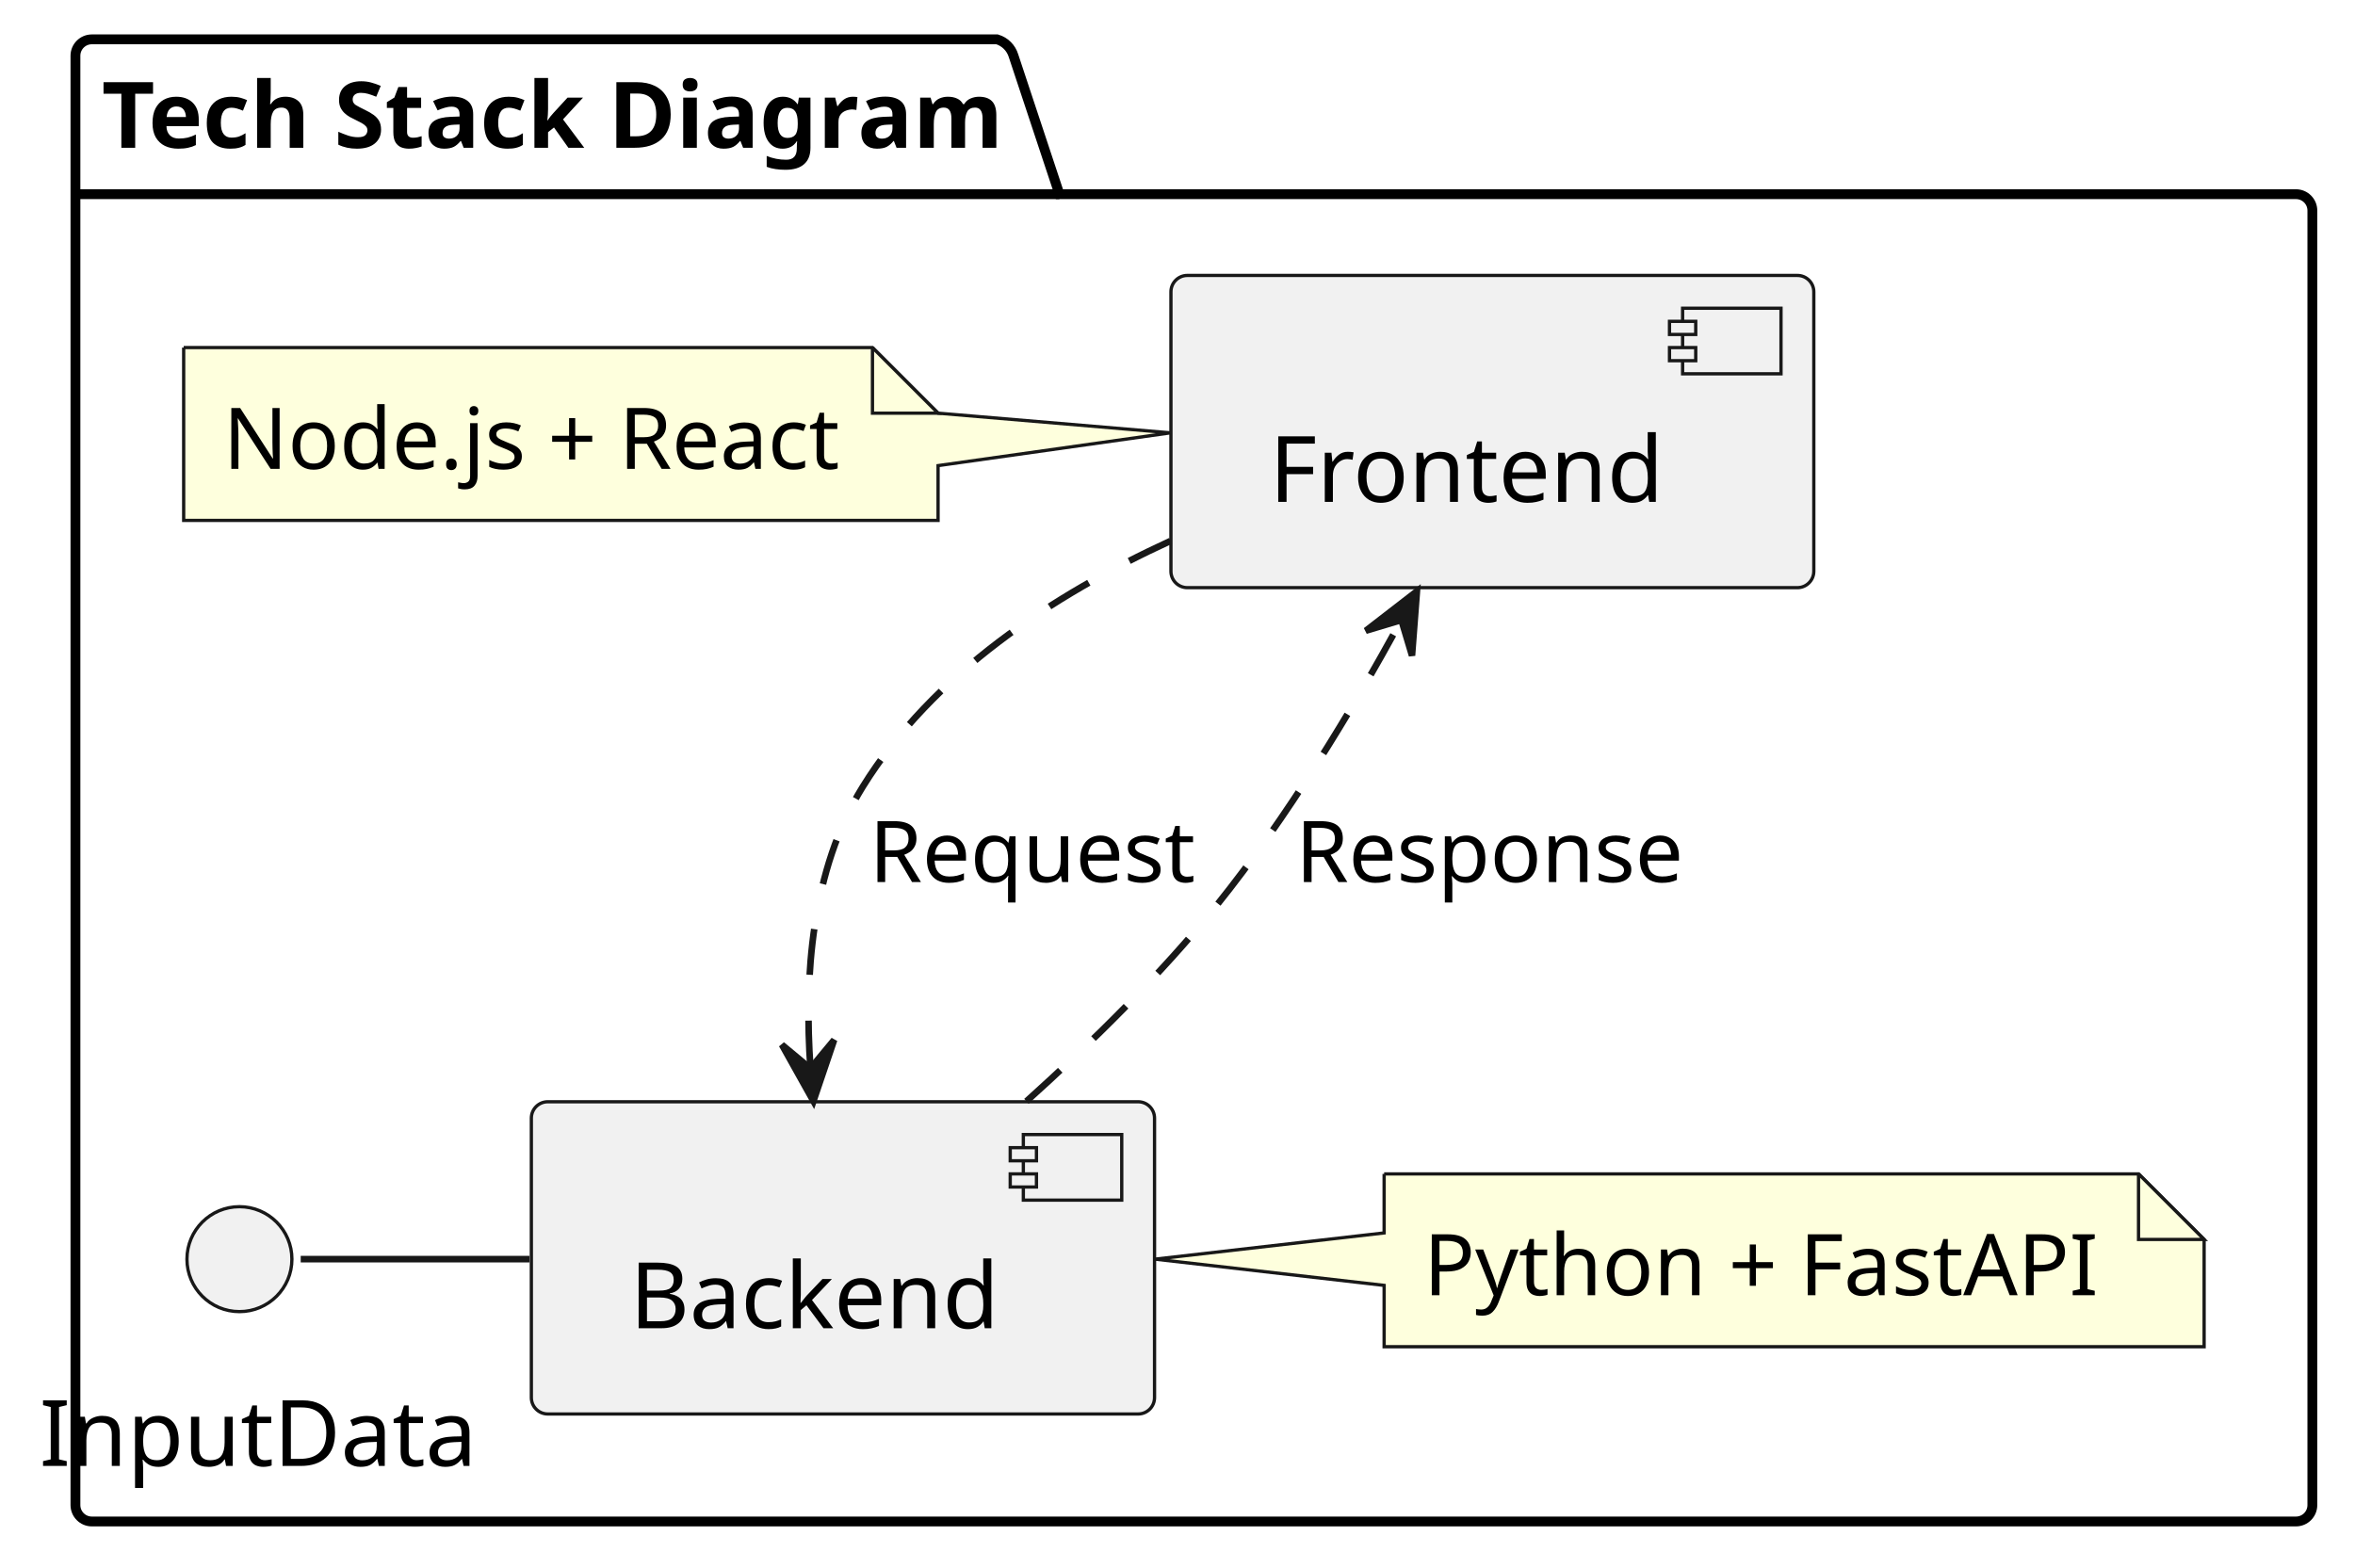
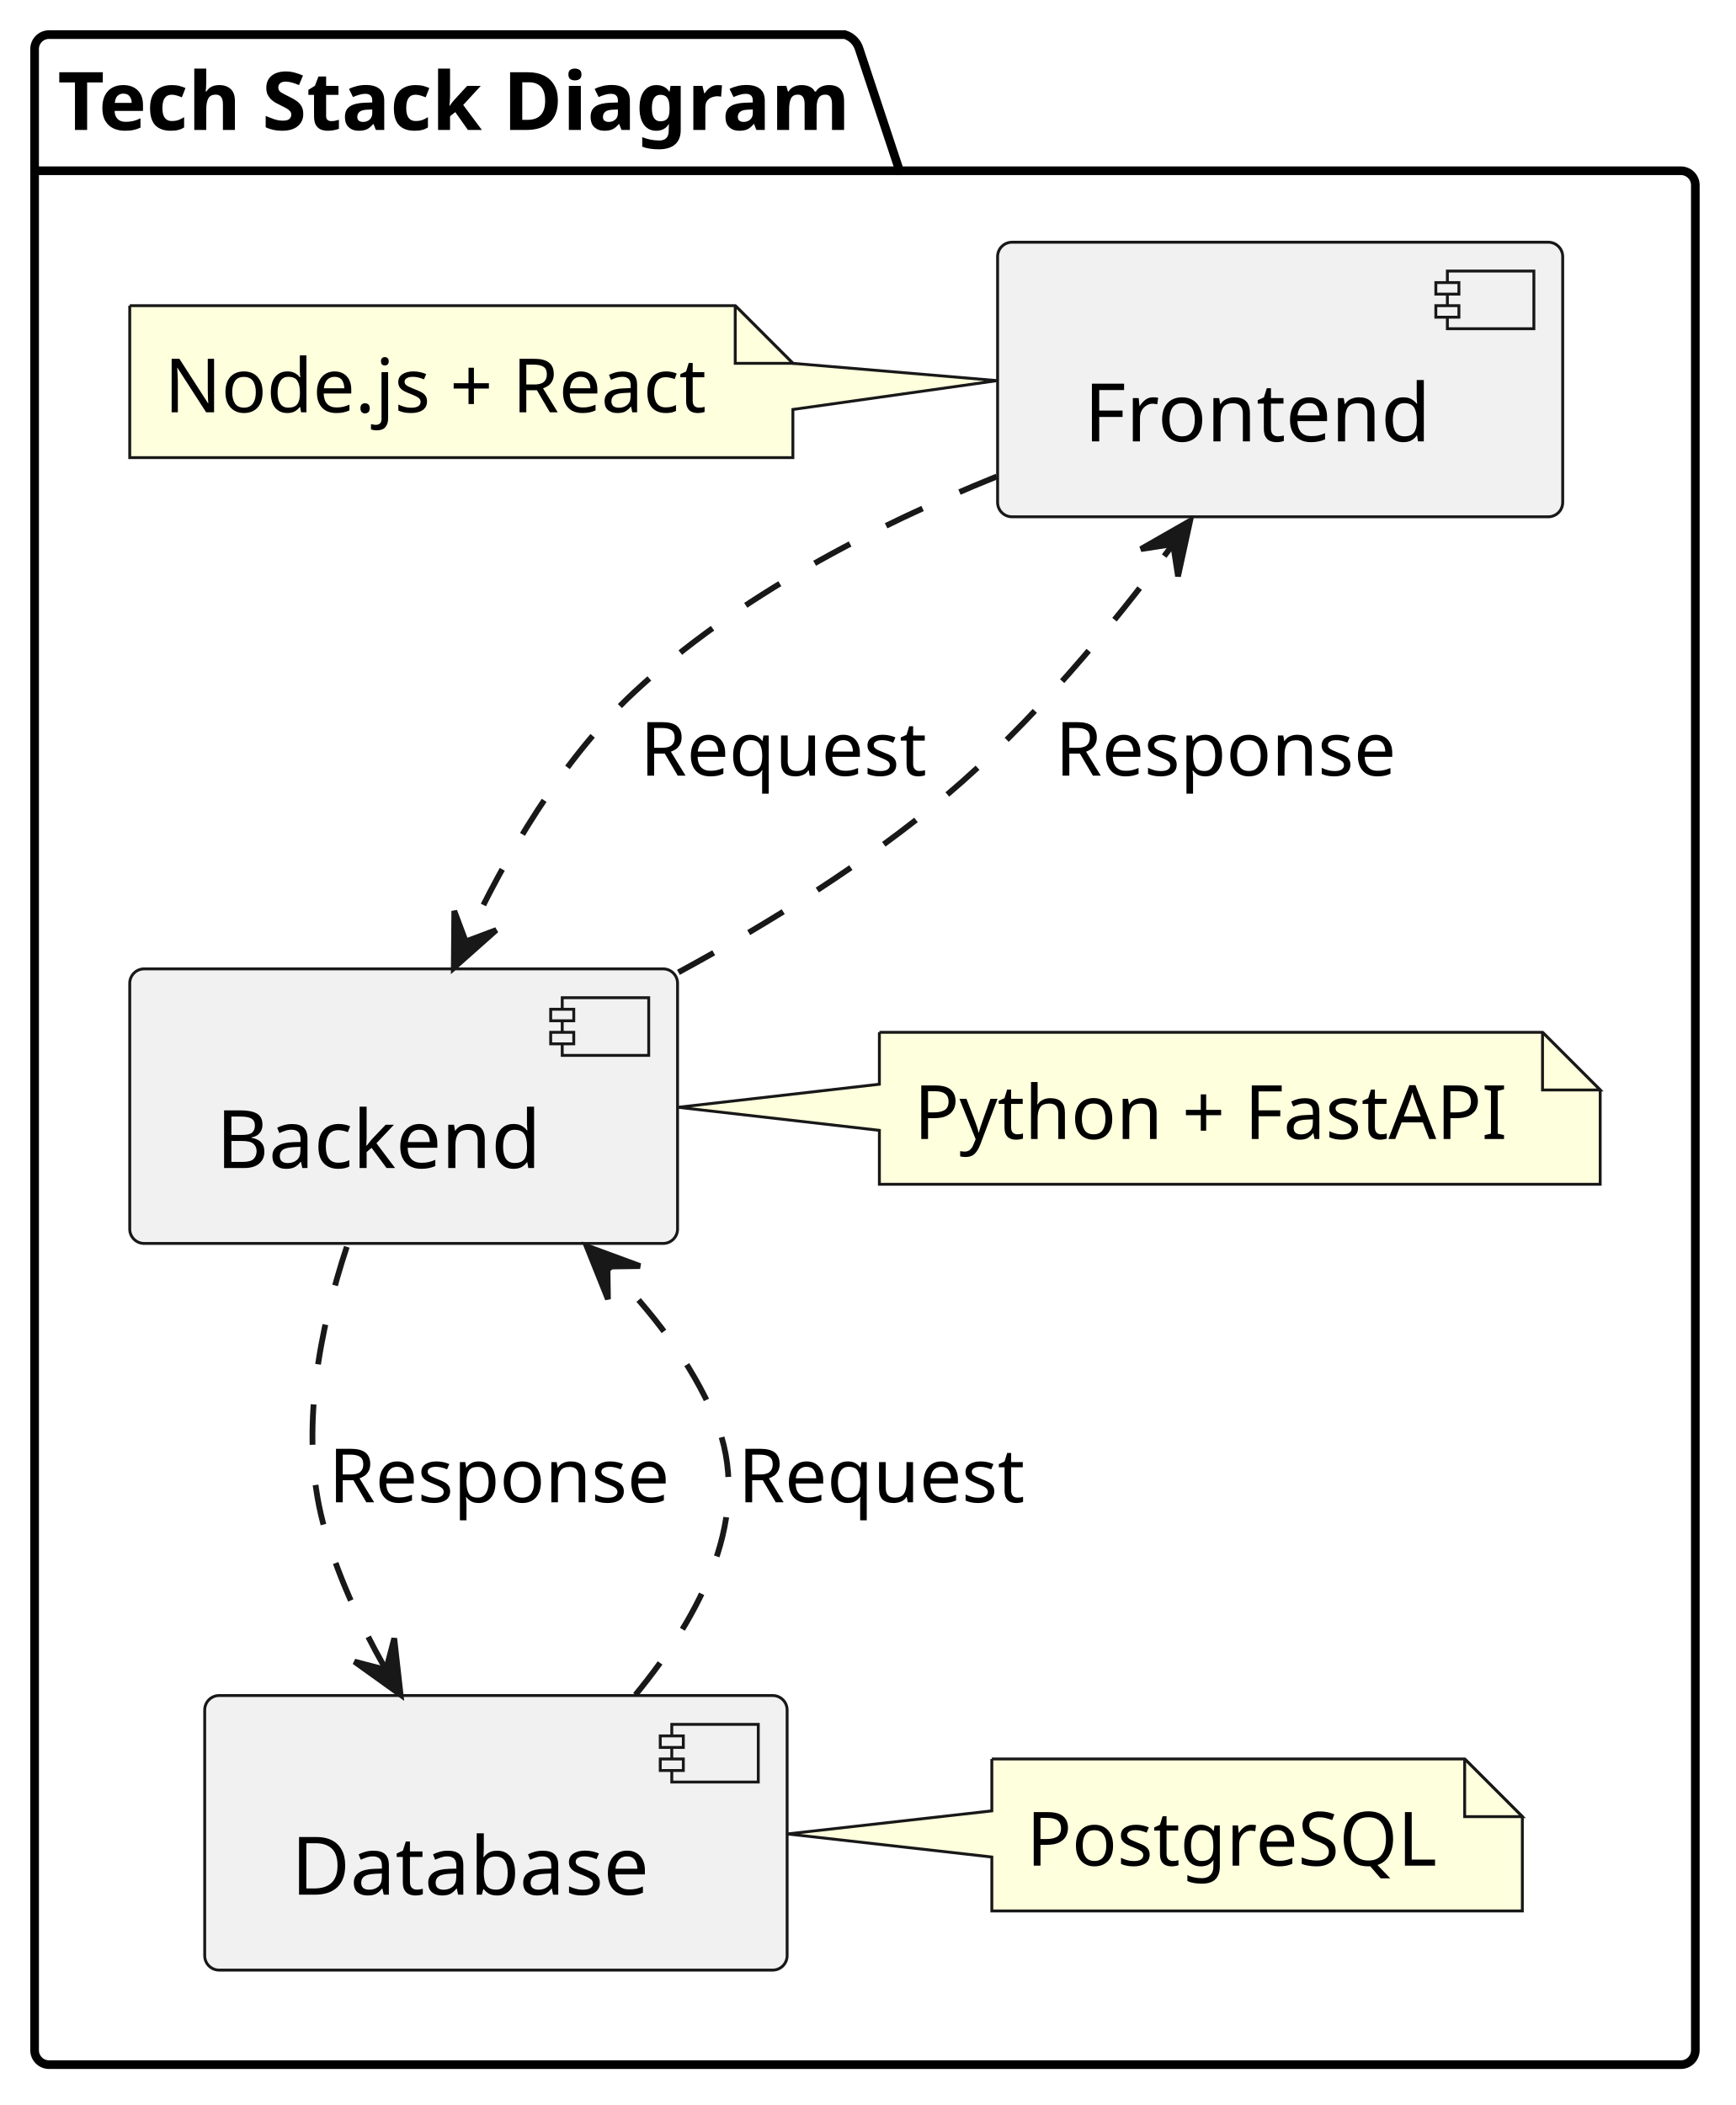
- <svg xmlns="http://www.w3.org/2000/svg" contentStyleType="text/css" height="239px" preserveAspectRatio="none" style="width:359px;height:239px;background:#FFFFFF;" version="1.1" viewBox="0 0 359 239" width="359px" zoomAndPan="magnify">
+ <svg xmlns="http://www.w3.org/2000/svg" contentStyleType="text/css" height="365px" preserveAspectRatio="none" style="width:301px;height:365px;background:#FFFFFF;" version="1.1" viewBox="0 0 301 365" width="301px" zoomAndPan="magnify">
  <defs />
  <g>
    <g id="cluster_Tech Stack Diagram">
-       <path d="M14,6 L152,6 A3.75,3.75 0 0 1 154.5,8.5 L161.5,29.609 L350,29.609 A2.5,2.5 0 0 1 352.5,32.109 L352.5,229.5 A2.5,2.5 0 0 1 350,232 L14,232 A2.5,2.5 0 0 1 11.5,229.5 L11.5,8.5 A2.5,2.5 0 0 1 14,6 " fill="none" style="stroke:#000000;stroke-width:1.5;" />
-       <line style="stroke:#000000;stroke-width:1.5;" x1="11.5" x2="161.5" y1="29.609" y2="29.609" />
-       <text fill="#000000" font-family="sans-serif" font-size="14" font-weight="bold" lengthAdjust="spacing" textLength="137" x="15.5" y="22.533">Tech Stack Diagram</text>
+       <path d="M8.5,6 L146.5,6 A3.75,3.75 0 0 1 149,8.5 L156,29.609 L291.5,29.609 A2.5,2.5 0 0 1 294,32.109 L294,355.5 A2.5,2.5 0 0 1 291.5,358 L8.5,358 A2.5,2.5 0 0 1 6,355.5 L6,8.5 A2.5,2.5 0 0 1 8.5,6 " fill="none" style="stroke:#000000;stroke-width:1.5;" />
+       <line style="stroke:#000000;stroke-width:1.5;" x1="6" x2="156" y1="29.609" y2="29.609" />
+       <text fill="#000000" font-family="sans-serif" font-size="14" font-weight="bold" lengthAdjust="spacing" textLength="137" x="10" y="22.533">Tech Stack Diagram</text>
    </g>
    <g id="elem_F">
-       <rect fill="#F1F1F1" height="47.609" rx="2.5" ry="2.5" style="stroke:#181818;stroke-width:0.5;" width="98" x="178.5" y="42" />
-       <rect fill="#F1F1F1" height="10" style="stroke:#181818;stroke-width:0.5;" width="15" x="256.5" y="47" />
-       <rect fill="#F1F1F1" height="2" style="stroke:#181818;stroke-width:0.5;" width="4" x="254.5" y="49" />
-       <rect fill="#F1F1F1" height="2" style="stroke:#181818;stroke-width:0.5;" width="4" x="254.5" y="53" />
-       <text fill="#000000" font-family="sans-serif" font-size="14" lengthAdjust="spacing" textLength="58" x="193.5" y="76.533">Frontend</text>
+       <rect fill="#F1F1F1" height="47.609" rx="2.5" ry="2.5" style="stroke:#181818;stroke-width:0.5;" width="98" x="173" y="42" />
+       <rect fill="#F1F1F1" height="10" style="stroke:#181818;stroke-width:0.5;" width="15" x="251" y="47" />
+       <rect fill="#F1F1F1" height="2" style="stroke:#181818;stroke-width:0.5;" width="4" x="249" y="49" />
+       <rect fill="#F1F1F1" height="2" style="stroke:#181818;stroke-width:0.5;" width="4" x="249" y="53" />
+       <text fill="#000000" font-family="sans-serif" font-size="14" lengthAdjust="spacing" textLength="58" x="188" y="76.533">Frontend</text>
    </g>
    <g id="elem_B">
-       <rect fill="#F1F1F1" height="47.609" rx="2.5" ry="2.5" style="stroke:#181818;stroke-width:0.5;" width="95" x="81" y="168" />
-       <rect fill="#F1F1F1" height="10" style="stroke:#181818;stroke-width:0.5;" width="15" x="156" y="173" />
-       <rect fill="#F1F1F1" height="2" style="stroke:#181818;stroke-width:0.5;" width="4" x="154" y="175" />
-       <rect fill="#F1F1F1" height="2" style="stroke:#181818;stroke-width:0.5;" width="4" x="154" y="179" />
-       <text fill="#000000" font-family="sans-serif" font-size="14" lengthAdjust="spacing" textLength="55" x="96" y="202.533">Backend</text>
+       <rect fill="#F1F1F1" height="47.609" rx="2.5" ry="2.5" style="stroke:#181818;stroke-width:0.5;" width="95" x="22.5" y="168" />
+       <rect fill="#F1F1F1" height="10" style="stroke:#181818;stroke-width:0.5;" width="15" x="97.5" y="173" />
+       <rect fill="#F1F1F1" height="2" style="stroke:#181818;stroke-width:0.5;" width="4" x="95.5" y="175" />
+       <rect fill="#F1F1F1" height="2" style="stroke:#181818;stroke-width:0.5;" width="4" x="95.5" y="179" />
+       <text fill="#000000" font-family="sans-serif" font-size="14" lengthAdjust="spacing" textLength="55" x="37.5" y="202.533">Backend</text>
    </g>
-     <g id="elem_GMN6">
-       <path d="M28,53 L28,79.352 A0,0 0 0 0 28,79.352 L143,79.352 A0,0 0 0 0 143,79.352 L143,71 L178.43,66 L143,63 L143,63 L133,53 L28,53 A0,0 0 0 0 28,53 " fill="#FEFFDD" style="stroke:#181818;stroke-width:0.5;" />
-       <path d="M133,53 L133,63 L143,63 L133,53 " fill="#FEFFDD" style="stroke:#181818;stroke-width:0.5;" />
-       <text fill="#000000" font-family="sans-serif" font-size="13" lengthAdjust="spacing" textLength="94" x="34" y="71.495">Node.js + React</text>
+     <g id="elem_DB">
+       <rect fill="#F1F1F1" height="47.609" rx="2.5" ry="2.5" style="stroke:#181818;stroke-width:0.5;" width="101" x="35.5" y="294" />
+       <rect fill="#F1F1F1" height="10" style="stroke:#181818;stroke-width:0.5;" width="15" x="116.5" y="299" />
+       <rect fill="#F1F1F1" height="2" style="stroke:#181818;stroke-width:0.5;" width="4" x="114.5" y="301" />
+       <rect fill="#F1F1F1" height="2" style="stroke:#181818;stroke-width:0.5;" width="4" x="114.5" y="305" />
+       <text fill="#000000" font-family="sans-serif" font-size="14" lengthAdjust="spacing" textLength="61" x="50.5" y="328.533">Database</text>
    </g>
-     <g id="elem_GMN9">
-       <path d="M211,179 L211,188 L176.08,192 L211,196 L211,205.352 A0,0 0 0 0 211,205.352 L336,205.352 A0,0 0 0 0 336,205.352 L336,189 L326,179 L211,179 A0,0 0 0 0 211,179 " fill="#FEFFDD" style="stroke:#181818;stroke-width:0.5;" />
-       <path d="M326,179 L326,189 L336,189 L326,179 " fill="#FEFFDD" style="stroke:#181818;stroke-width:0.5;" />
-       <text fill="#000000" font-family="sans-serif" font-size="13" lengthAdjust="spacing" textLength="104" x="217" y="197.495">Python + FastAPI</text>
+     <g id="elem_GMN7">
+       <path d="M22.5,53 L22.5,79.352 A0,0 0 0 0 22.5,79.352 L137.5,79.352 A0,0 0 0 0 137.5,79.352 L137.5,71 L172.93,66 L137.5,63 L137.5,63 L127.5,53 L22.5,53 A0,0 0 0 0 22.5,53 " fill="#FEFFDD" style="stroke:#181818;stroke-width:0.5;" />
+       <path d="M127.5,53 L127.5,63 L137.5,63 L127.5,53 " fill="#FEFFDD" style="stroke:#181818;stroke-width:0.5;" />
+       <text fill="#000000" font-family="sans-serif" font-size="13" lengthAdjust="spacing" textLength="94" x="28.5" y="71.495">Node.js + React</text>
    </g>
-     <g id="elem_InputData">
-       <ellipse cx="36.5" cy="192" fill="#F1F1F1" rx="8" ry="8" style="stroke:#181818;stroke-width:0.5;" />
-       <text fill="#000000" font-family="sans-serif" font-size="14" lengthAdjust="spacing" textLength="61" x="6" y="223.533">InputData</text>
+     <g id="elem_GMN10">
+       <path d="M152.5,179 L152.5,188 L117.58,192 L152.5,196 L152.5,205.352 A0,0 0 0 0 152.5,205.352 L277.5,205.352 A0,0 0 0 0 277.5,205.352 L277.5,189 L267.5,179 L152.5,179 A0,0 0 0 0 152.5,179 " fill="#FEFFDD" style="stroke:#181818;stroke-width:0.5;" />
+       <path d="M267.5,179 L267.5,189 L277.5,189 L267.5,179 " fill="#FEFFDD" style="stroke:#181818;stroke-width:0.5;" />
+       <text fill="#000000" font-family="sans-serif" font-size="13" lengthAdjust="spacing" textLength="104" x="158.5" y="197.495">Python + FastAPI</text>
+     </g>
+     <g id="elem_GMN13">
+       <path d="M172,305 L172,314 L136.53,318 L172,322 L172,331.352 A0,0 0 0 0 172,331.352 L264,331.352 A0,0 0 0 0 264,331.352 L264,315 L254,305 L172,305 A0,0 0 0 0 172,305 " fill="#FEFFDD" style="stroke:#181818;stroke-width:0.5;" />
+       <path d="M254,305 L254,315 L264,315 L254,305 " fill="#FEFFDD" style="stroke:#181818;stroke-width:0.5;" />
+       <text fill="#000000" font-family="sans-serif" font-size="13" lengthAdjust="spacing" textLength="71" x="178" y="323.495">PostgreSQL</text>
    </g>
    <g id="link_F_B">
-       <path d="M178.44,82.48 C160.58,90.69 142.17,102.76 131.5,120 C123.69,132.61 122.56,149.04 123.55,162.92 " fill="none" id="F-to-B" style="stroke:#181818;stroke-width:1.0;stroke-dasharray:7.0,7.0;" />
-       <polygon fill="#181818" points="124,167.9,127.159,158.571,123.542,162.921,119.193,159.304,124,167.9" style="stroke:#181818;stroke-width:1.0;" />
-       <text fill="#000000" font-family="sans-serif" font-size="13" lengthAdjust="spacing" textLength="48" x="132.5" y="134.495">Request</text>
+       <path d="M172.85,82.63 C151.69,91.17 127.79,103.43 110,120 C97.26,131.87 87.52,148.74 80.85,163.05 " fill="none" id="F-to-B" style="stroke:#181818;stroke-width:1.0;stroke-dasharray:7.0,7.0;" />
+       <polygon fill="#181818" points="78.7,167.8,86.066,161.262,80.769,163.248,78.783,157.952,78.7,167.8" style="stroke:#181818;stroke-width:1.0;" />
+       <text fill="#000000" font-family="sans-serif" font-size="13" lengthAdjust="spacing" textLength="48" x="111" y="134.495">Request</text>
    </g>
    <g id="link_B_F">
-       <path d="M156.47,167.93 C166.26,159.12 176.94,148.63 185.5,138 C196.23,124.67 206.1,108.32 213.57,94.66 " fill="none" id="B-to-F" style="stroke:#181818;stroke-width:1.0;stroke-dasharray:7.0,7.0;" />
-       <polygon fill="#181818" points="216,90.15,208.209,96.175,213.628,94.551,215.251,99.97,216,90.15" style="stroke:#181818;stroke-width:1.0;" />
-       <text fill="#000000" font-family="sans-serif" font-size="13" lengthAdjust="spacing" textLength="58" x="197.5" y="134.495">Response</text>
+       <path d="M117.65,168.6 C133.23,160.15 150.1,149.7 164,138 C178.9,125.46 192.8,108.69 203.26,94.6 " fill="none" id="B-to-F" style="stroke:#181818;stroke-width:1.0;stroke-dasharray:7.0,7.0;" />
+       <polygon fill="#181818" points="206.39,90.32,197.84,95.208,203.431,94.351,204.289,99.942,206.39,90.32" style="stroke:#181818;stroke-width:1.0;" />
+       <text fill="#000000" font-family="sans-serif" font-size="13" lengthAdjust="spacing" textLength="58" x="183" y="134.495">Response</text>
    </g>
-     <g id="link_InputData_B">
-       <path d="M45.84,192 C57.47,192 69.09,192 80.71,192 " fill="none" id="InputData-B" style="stroke:#181818;stroke-width:1.0;" />
+     <g id="link_DB_B">
+       <path d="M110.19,293.88 C121.43,280.25 130.93,262.5 124,246 C119.89,236.22 113,227.33 105.49,219.75 " fill="none" id="DB-to-B" style="stroke:#181818;stroke-width:1.0;stroke-dasharray:7.0,7.0;" />
+       <polygon fill="#181818" points="101.76,216.13,105.425,225.272,105.345,219.615,111.001,219.535,101.76,216.13" style="stroke:#181818;stroke-width:1.0;" />
+       <text fill="#000000" font-family="sans-serif" font-size="13" lengthAdjust="spacing" textLength="48" x="128" y="260.495">Request</text>
+     </g>
+     <g id="link_B_DB">
+       <path d="M60.14,216.19 C55.52,230.14 51.84,248.21 56,264 C58.27,272.64 62.31,281.34 66.71,289.13 " fill="none" id="B-to-DB" style="stroke:#181818;stroke-width:1.0;stroke-dasharray:7.0,7.0;" />
+       <polygon fill="#181818" points="69.47,293.86,68.37,284.073,66.942,289.546,61.468,288.118,69.47,293.86" style="stroke:#181818;stroke-width:1.0;" />
+       <text fill="#000000" font-family="sans-serif" font-size="13" lengthAdjust="spacing" textLength="58" x="57" y="260.495">Response</text>
    </g>
  </g>
</svg>
